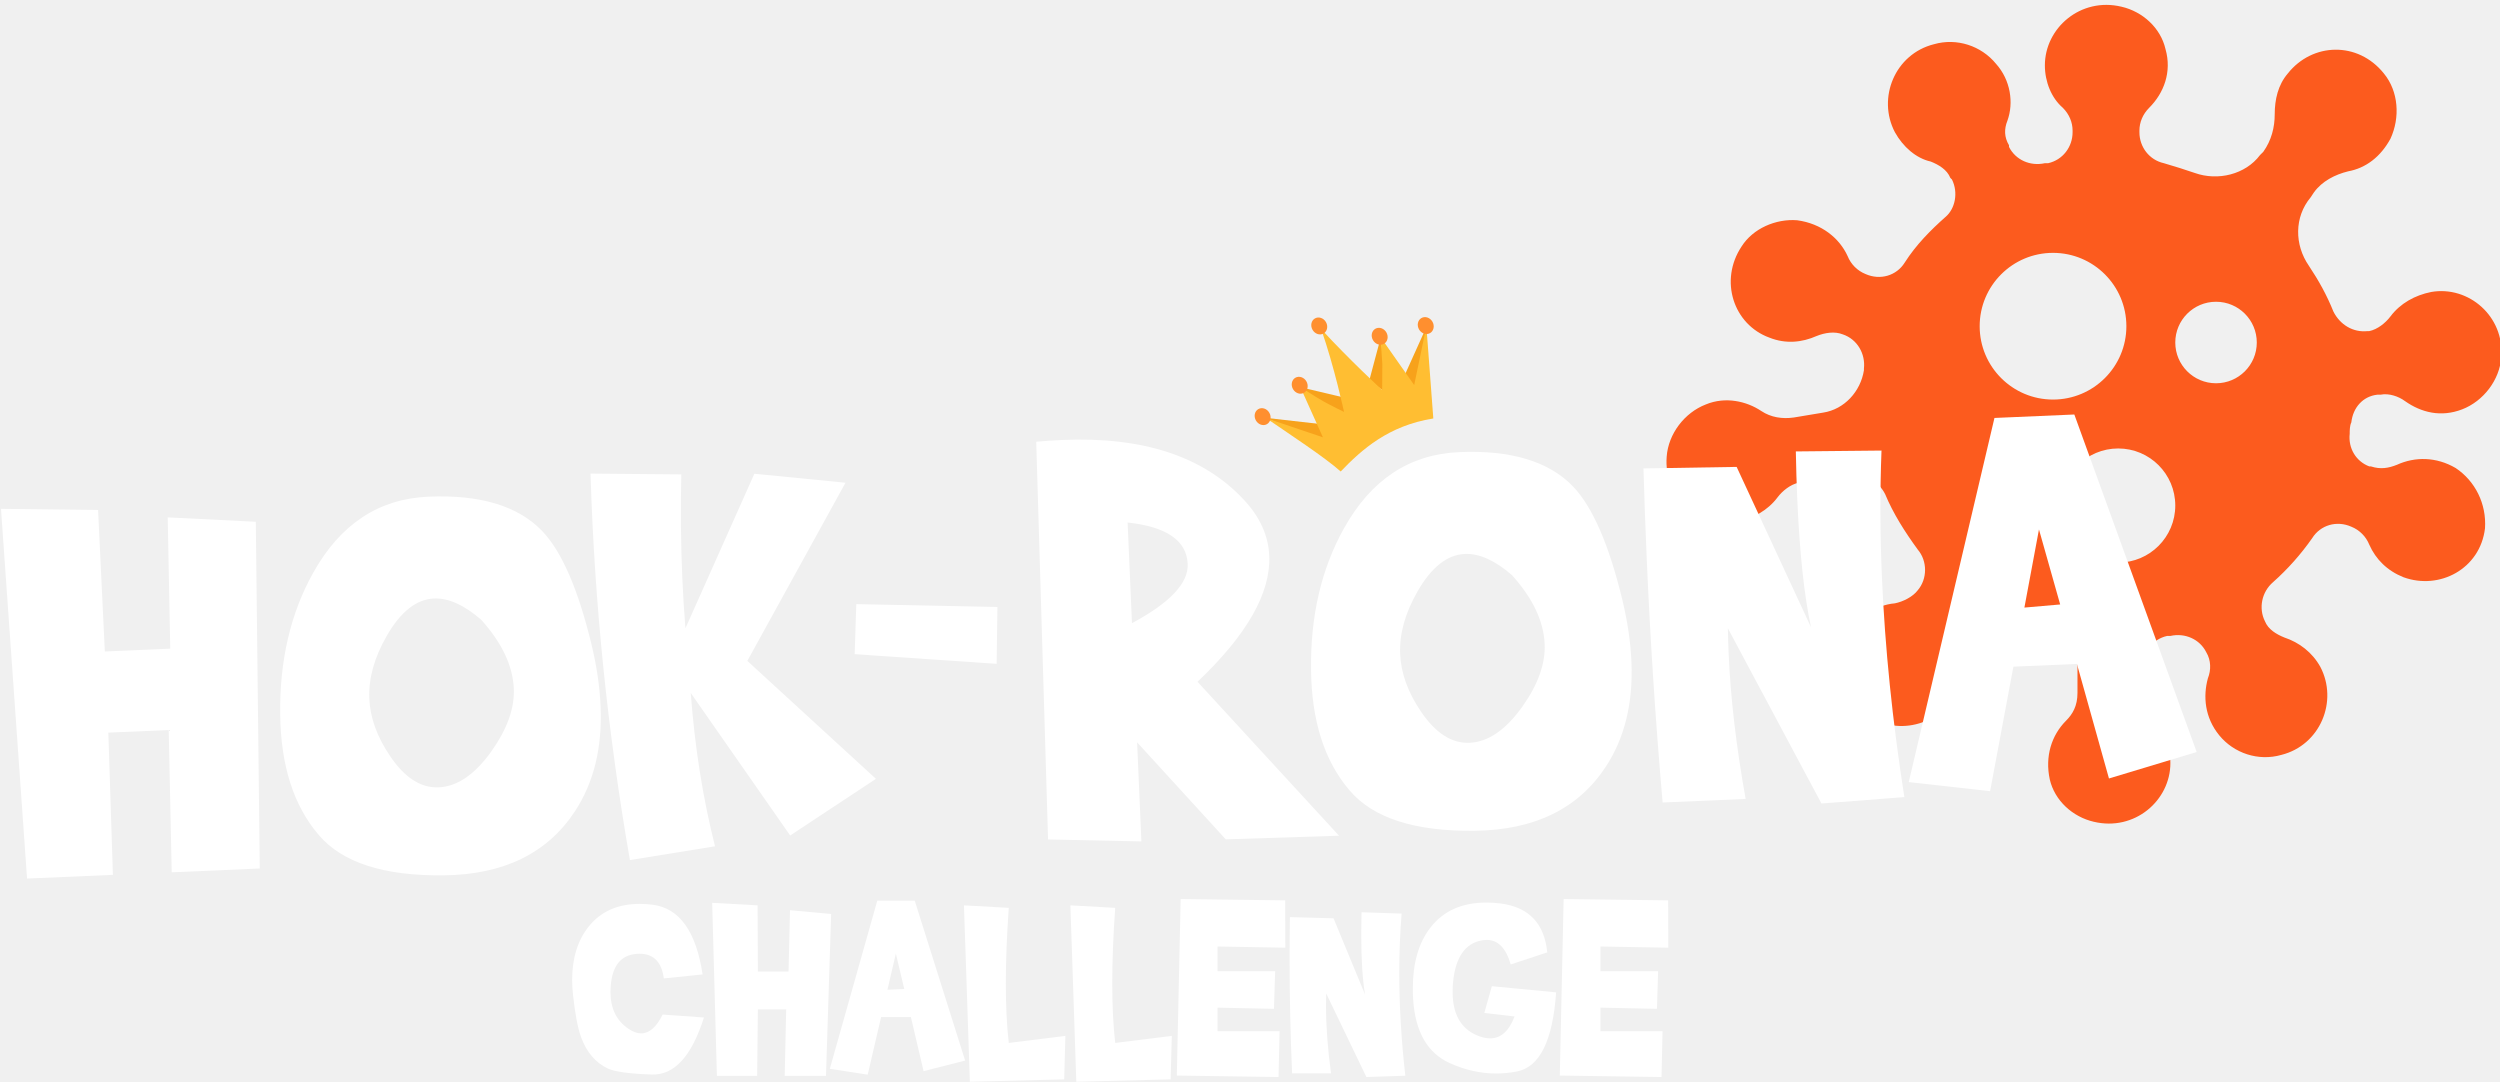
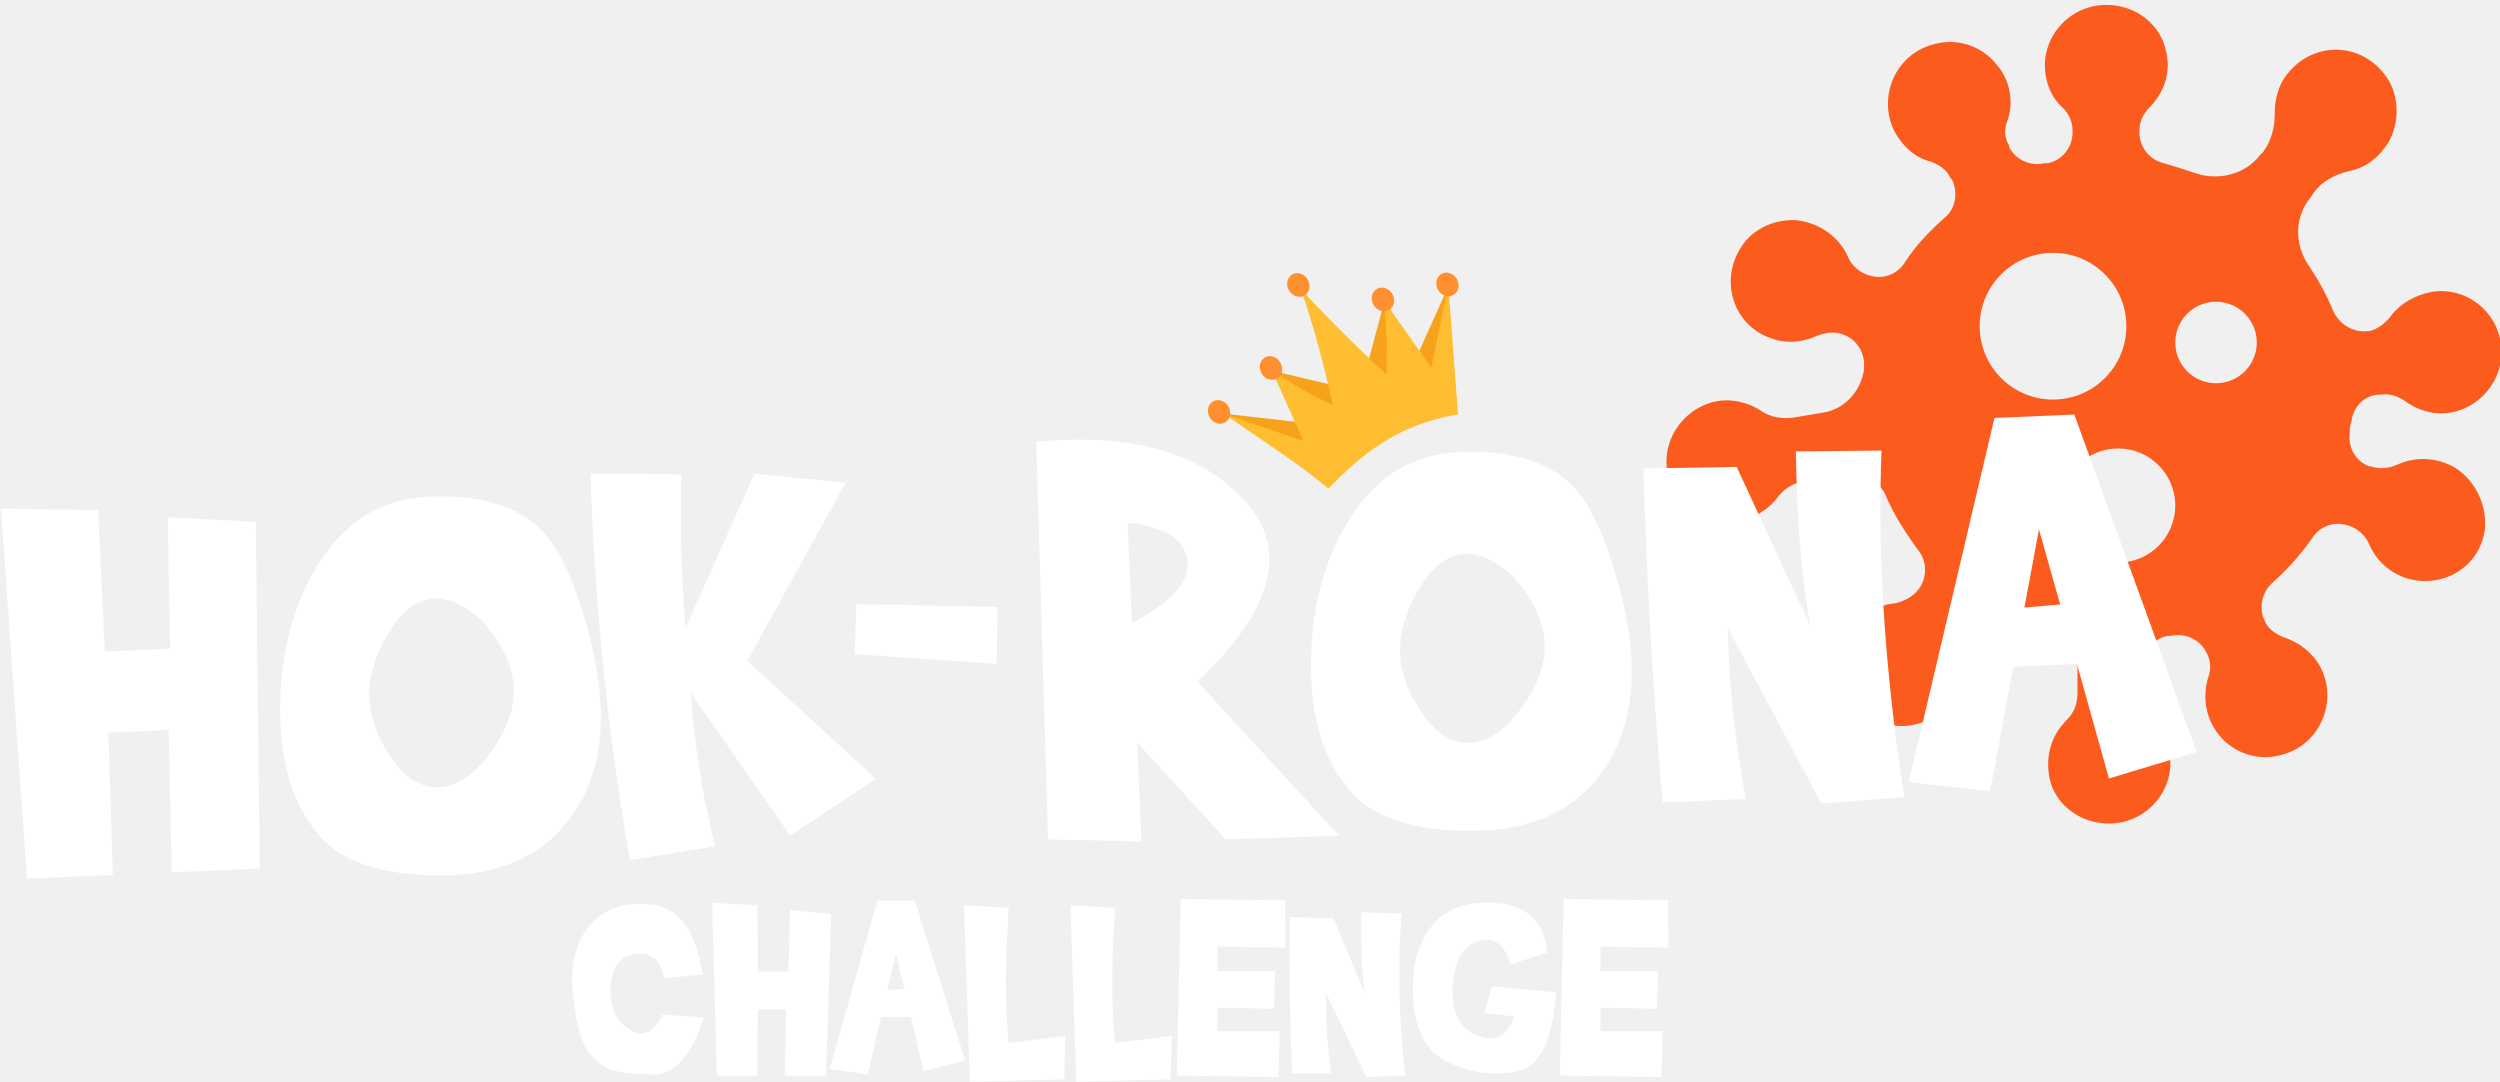
- <svg xmlns="http://www.w3.org/2000/svg" width="520" height="225" viewBox="0 0 520 225" fill="none">
-   <g clip-path="url(#clip0)">
-     <g clip-path="url(#clip1)">
-       <path d="M291.959 78.516L297.049 67.223L294.983 82.391L291.959 78.516Z" fill="#F7A21B" />
-       <path d="M284.839 79.035L288.864 82.217L287.147 70.36L284.839 79.035Z" fill="#F7A21B" />
-       <path d="M280.566 82.929L270.366 80.509L280.959 88.31L280.566 82.929Z" fill="#F7A21B" />
-       <path d="M275.412 88.291L262.937 86.872L277.855 92.558L275.412 88.291Z" fill="#F7A21B" />
-       <path d="M278.861 98.071C275.727 95.224 267.725 89.978 263.376 86.982L275.168 90.962L270.447 80.463C270.447 80.463 273.316 82.379 275.223 83.455C276.887 84.394 279.558 85.676 279.558 85.676C279.558 85.676 277.571 76.384 274.8 68.446C280.526 74.693 287.492 81.134 287.492 81.134L287.526 75.749L287.15 70.117L294.152 80.094L296.69 67.91L298.129 87.04C288.775 88.538 283.24 93.515 278.861 98.071Z" fill="#FFBE32" />
-       <path d="M297.95 66.918C298.445 67.783 298.221 68.843 297.45 69.284C296.679 69.726 295.652 69.382 295.157 68.517C294.662 67.652 294.885 66.593 295.657 66.151C296.428 65.71 297.455 66.053 297.95 66.918Z" fill="#FF8F2F" />
-       <path d="M288.369 69.147C288.864 70.013 288.641 71.072 287.869 71.513C287.098 71.955 286.071 71.612 285.576 70.746C285.081 69.881 285.305 68.822 286.076 68.38C286.847 67.939 287.874 68.282 288.369 69.147Z" fill="#FF8F2F" />
-       <path d="M275.8 67C276.295 67.865 276.071 68.924 275.3 69.366C274.529 69.807 273.502 69.464 273.007 68.599C272.511 67.734 272.735 66.674 273.506 66.233C274.278 65.791 275.304 66.135 275.8 67Z" fill="#FF8F2F" />
-       <path d="M271.735 79.334C272.23 80.199 272.007 81.258 271.235 81.699C270.464 82.141 269.437 81.798 268.942 80.933C268.447 80.067 268.671 79.008 269.442 78.567C270.213 78.125 271.24 78.468 271.735 79.334Z" fill="#FF8F2F" />
-       <path d="M264.023 85.859C264.518 86.724 264.295 87.783 263.523 88.225C262.752 88.666 261.725 88.323 261.23 87.458C260.735 86.593 260.958 85.533 261.73 85.092C262.501 84.65 263.528 84.993 264.023 85.859Z" fill="#FF8F2F" />
+ <svg xmlns="http://www.w3.org/2000/svg" fill="none" height="225" viewBox="0 0 520 225" width="520">
+   <clipPath id="a">
+     <path d="m0 0h520v225h-520z" />
+   </clipPath>
+   <clipPath id="b">
+     <path d="m254.673 38.554h65.806v64.406h-65.806z" transform="matrix(.9788303 .2046737 -.2046737 .9788303 13.28231 -51.3087)" />
+   </clipPath>
+   <g clip-path="url(#a)">
+     <g clip-path="url(#b)">
+       <path d="m294.631 74.28 7.126-15.812-2.891 21.238z" fill="#f7a21b" />
+       <path d="m284.663 75.007 5.635 4.455-2.405-16.602z" fill="#f7a21b" />
+       <path d="m278.679 80.458-14.281-3.388 14.832 10.922z" fill="#f7a21b" />
+       <path d="m271.463 87.965-17.466-1.986 20.887 7.962z" fill="#f7a21b" />
+       <path d="m276.293 101.659c-4.389-3.986-15.592-11.33-21.681-15.525l16.509 5.572-6.61-14.7s4.017 2.682 6.688 4.19c2.33 1.315 6.069 3.109 6.069 3.109s-2.782-13.009-6.662-24.124c8.017 8.746 17.771 17.765 17.771 17.765l.048-7.54-.527-7.886 9.804 13.97 3.553-17.058 2.015 26.785c-13.097 2.096-20.847 9.065-26.977 15.444z" fill="#ffbe32" />
+       <g fill="#ff8f2f">
+         <path d="m303.019 58.041c.693 1.211.38 2.694-.7 3.313-1.08.618-2.517.138-3.211-1.074-.693-1.211-.38-2.694.7-3.313 1.08-.618 2.517-.138 3.211 1.074z" />
+         <path d="m289.605 61.162c.693 1.211.38 2.694-.7 3.312-1.08.618-2.517.138-3.211-1.074-.693-1.211-.38-2.694.7-3.313s2.517-.138 3.211 1.074z" />
+         <path d="m272.006 58.155c.693 1.211.38 2.694-.7 3.313-1.08.618-2.517.137-3.211-1.074-.693-1.211-.38-2.694.7-3.313 1.08-.618 2.517-.138 3.211 1.074z" />
+         <path d="m266.315 75.424c.694 1.211.38 2.694-.7 3.312-1.079.618-2.517.138-3.21-1.074-.694-1.211-.381-2.694.699-3.313s2.518-.138 3.211 1.074z" />
+         <path d="m255.517 84.56c.693 1.211.38 2.694-.7 3.313s-2.517.138-3.211-1.074c-.693-1.211-.38-2.694.7-3.312 1.08-.618 2.517-.138 3.211 1.074z" />
+       </g>
    </g>
-     <path fill-rule="evenodd" clip-rule="evenodd" d="M498.571 96.672C502.301 94.977 506.708 94.977 510.777 97.35C514.846 100.062 517.219 104.809 516.88 109.895C515.863 118.372 507.387 122.78 499.927 120.067C496.537 118.711 494.163 116.337 492.807 113.286C492.129 111.591 490.772 110.234 489.077 109.556C486.026 108.2 482.635 109.217 480.94 111.93C478.566 115.32 475.854 118.372 472.802 121.084C470.429 123.119 469.751 126.509 471.107 129.222C471.785 130.917 473.48 131.934 475.176 132.612C478.227 133.63 480.94 135.664 482.635 138.716C486.365 145.836 482.635 154.991 474.497 157.025C469.751 158.381 464.665 156.686 461.613 152.956C458.562 149.227 458.222 144.819 459.24 141.089C459.918 139.394 459.918 137.359 458.901 135.664C457.544 132.952 454.493 131.595 451.441 132.273H450.763C447.712 132.952 445.677 135.664 445.677 138.716V145.158C445.677 146.853 446.355 148.548 447.712 149.905C450.085 151.939 451.441 155.33 451.441 158.72C451.441 166.519 443.982 172.961 435.505 170.927C431.097 169.909 427.368 166.519 426.351 162.111C425.333 157.364 426.69 152.956 429.741 149.905C431.097 148.548 432.115 146.853 432.115 144.141V138.716C432.115 135.664 430.08 132.952 427.029 132.273C423.638 131.595 420.587 130.578 417.874 129.222C415.162 127.866 411.771 128.883 409.737 131.256C408.719 132.952 408.041 134.647 408.38 136.681C408.719 140.072 407.702 143.462 405.668 146.175C400.582 152.278 391.088 152.956 385.663 146.175C382.612 142.445 381.933 137.698 383.968 133.291C386.002 128.544 390.071 125.831 394.14 125.492C395.835 125.153 397.869 124.136 398.887 122.78C400.921 120.406 400.921 116.677 398.887 114.303C396.174 110.573 393.801 106.844 392.105 102.775C390.749 100.062 387.697 98.367 384.646 98.706L374.135 100.402C372.44 100.741 370.744 102.097 369.727 103.453C367.693 106.166 364.641 107.861 361.251 108.539C353.452 109.895 345.993 103.453 346.671 94.977C347.01 90.23 350.401 85.822 354.808 84.126C358.877 82.431 363.285 83.448 366.337 85.483C368.371 86.839 370.744 87.178 373.118 86.839L379.221 85.822C383.629 85.144 387.019 81.414 387.697 77.006V76.667C388.037 73.616 386.341 70.564 383.29 69.547C381.594 68.869 379.56 69.208 377.865 69.886C374.813 71.242 371.422 71.581 368.032 70.225C360.572 67.513 357.521 58.358 362.268 51.237C364.641 47.508 369.388 45.473 373.796 45.812C378.882 46.491 382.612 49.542 384.307 53.272C384.985 54.967 386.341 56.323 388.037 57.002C391.088 58.358 394.479 57.341 396.174 54.628C398.547 50.898 401.599 47.847 404.651 45.134C406.685 43.439 407.363 40.048 406.007 37.336L405.668 36.997C404.99 35.301 403.294 34.284 401.599 33.606C398.547 32.928 395.835 30.555 394.14 27.503C390.41 20.383 394.14 11.228 402.277 9.194C407.024 7.837 412.11 9.533 415.162 13.262C418.213 16.653 418.891 21.4 417.535 25.13C416.857 26.825 416.857 28.52 417.874 30.216V30.555C419.23 33.267 422.282 34.623 425.333 33.945H426.012C429.063 33.267 431.097 30.555 431.097 27.503V27.164C431.097 25.469 430.419 23.773 429.063 22.417C426.69 20.383 425.333 16.992 425.333 13.601C425.333 5.803 432.793 -0.639 441.269 1.395C445.677 2.412 449.407 5.803 450.424 10.211C451.78 14.958 450.085 19.366 447.033 22.417C445.677 23.773 444.999 25.469 444.999 27.164V27.503C444.999 30.555 447.033 33.267 450.085 33.945C452.458 34.623 454.493 35.301 456.527 35.98L456.527 35.98C461.274 37.675 467.038 36.319 470.09 32.25L470.768 31.572C472.463 29.198 473.141 26.486 473.141 23.773C473.141 20.722 473.819 17.67 475.854 15.297C480.94 8.855 490.433 8.516 495.858 15.297C498.91 19.026 499.249 24.451 497.215 28.859C495.18 32.589 492.129 34.962 488.399 35.641C485.687 36.319 482.974 37.675 481.279 40.048L480.601 41.066C477.21 45.134 477.21 50.898 480.262 55.306C482.296 58.358 483.991 61.409 485.347 64.8C486.704 67.513 489.416 69.208 492.468 68.869H492.807C494.502 68.53 496.197 67.173 497.215 65.817C499.249 63.105 502.301 61.409 505.691 60.731C513.49 59.375 520.949 65.817 520.271 74.294C519.932 79.041 516.541 83.448 512.133 85.144C507.726 86.839 503.657 85.822 500.266 83.448C498.91 82.431 496.876 81.753 495.18 82.092H494.502C491.451 82.431 489.416 84.805 489.077 87.856C488.738 88.534 488.738 89.552 488.738 90.23C488.399 93.281 490.094 95.994 492.807 97.011H493.146C495.18 97.689 496.876 97.35 498.571 96.672ZM442.287 67.852C442.287 76.278 435.455 83.109 427.029 83.109C418.602 83.109 411.771 76.278 411.771 67.852C411.771 59.425 418.602 52.594 427.029 52.594C435.455 52.594 442.287 59.425 442.287 67.852ZM440.591 117.016C447.145 117.016 452.458 111.702 452.458 105.148C452.458 98.594 447.145 93.281 440.591 93.281C434.037 93.281 428.724 98.594 428.724 105.148C428.724 111.702 434.037 117.016 440.591 117.016ZM469.412 71.242C469.412 75.924 465.616 79.719 460.935 79.719C456.253 79.719 452.458 75.924 452.458 71.242C452.458 66.561 456.253 62.766 460.935 62.766C465.616 62.766 469.412 66.561 469.412 71.242Z" fill="#FC5B1E" />
-     <path d="M177.77 136.065L178.11 125.658L207.464 126.26L207.302 138.071L177.77 136.065Z" fill="white" />
-     <path d="M146.141 202.683C144.792 193.777 141.358 188.946 135.839 188.192C134.939 188.07 134.009 188.009 133.048 188.009C128.531 188.009 125.015 189.558 122.501 192.656C120.171 195.529 119.005 199.269 119.005 203.875C119.005 204.772 119.067 205.791 119.189 206.932C119.619 210.907 120.171 213.821 120.845 215.676C121.99 218.835 123.85 221.026 126.425 222.249C127.836 222.921 130.882 223.339 135.563 223.502C140.244 223.665 143.862 219.711 146.417 211.64L137.832 211.029C136.544 213.638 135.052 214.942 133.355 214.942C132.558 214.942 131.699 214.636 130.779 214.025C128.245 212.354 126.977 209.776 126.977 206.29C126.977 205.944 126.998 205.516 127.039 205.006C127.366 200.849 129.165 198.648 132.435 198.403C135.706 198.158 137.586 199.86 138.077 203.508L146.141 202.683Z" fill="white" />
-     <path d="M148.134 187.795L149.115 223.777H157.486L157.639 209.959H163.526L163.219 223.777H171.805L172.878 190.118L164.323 189.323L164.017 202.072H157.639L157.578 188.315L148.134 187.795Z" fill="white" />
-     <path d="M188.086 205.71L186.338 198.342L184.591 205.862L188.086 205.71ZM183.272 211.549L180.482 223.533L172.602 222.31L182.475 187.336H190.263L200.749 220.598L192.103 222.799L189.466 211.549H183.272Z" fill="white" />
-     <path d="M209.825 188.834C209.416 194.622 209.212 199.86 209.212 204.548C209.212 209.215 209.416 213.342 209.825 216.929L221.599 215.462L221.354 224.511L201.73 225L200.504 188.315L209.825 188.834Z" fill="white" />
-     <path d="M231.963 188.834C231.554 194.622 231.35 199.86 231.35 204.548C231.35 209.215 231.554 213.342 231.963 216.929L243.737 215.462L243.492 224.511L223.868 225L222.642 188.315L231.963 188.834Z" fill="white" />
-     <path d="M245.577 187L244.779 223.716L265.936 224.022L266.151 214.484H253.242V209.592L264.985 209.837L265.231 202.01H253.242V196.874L267.346 197.119L267.316 187.275L245.577 187Z" fill="white" />
-     <path d="M268.297 190.76C268.256 193.695 268.236 196.63 268.236 199.565C268.236 207.411 268.409 215.309 268.757 223.257H276.852C276.157 218.142 275.809 213.424 275.809 209.103C275.809 208.267 275.819 207.442 275.84 206.627L284.21 224.022L292.305 223.747C291.467 216.308 291.048 209.184 291.048 202.377C291.048 198.138 291.211 194.021 291.538 190.027L283.198 189.751C283.158 191.341 283.137 192.859 283.137 194.307C283.137 199.585 283.403 203.773 283.934 206.871L277.373 191.005L268.297 190.76Z" fill="white" />
-     <path d="M321.832 198.097C321.239 192.065 317.989 188.671 312.082 187.917C311.121 187.795 310.15 187.734 309.169 187.734C304.059 187.734 300.165 189.486 297.487 192.992C295.075 196.131 293.869 200.319 293.869 205.557C293.869 206.413 293.889 207.167 293.93 207.819C294.359 214.585 296.894 219.018 301.534 221.117C304.723 222.564 307.942 223.288 311.193 223.288C312.664 223.288 314.116 223.145 315.547 222.86C320.268 221.923 322.977 216.44 323.672 206.413L310.303 205.129L308.74 210.693L315.025 211.426C313.881 214.463 312.184 215.981 309.935 215.981C309.097 215.981 308.177 215.767 307.176 215.34C303.824 213.892 302.147 210.896 302.147 206.352C302.147 205.781 302.158 205.343 302.178 205.037C302.526 199.758 304.324 196.661 307.574 195.743C308.147 195.58 308.699 195.499 309.23 195.499C311.581 195.499 313.247 197.201 314.228 200.604L321.832 198.097Z" fill="white" />
-     <path d="M325.236 187L324.438 223.716L345.595 224.022L345.81 214.484H332.901V209.592L344.644 209.837L344.89 202.01H332.901V196.874L347.005 197.119L346.975 187.275L325.236 187Z" fill="white" />
-     <path d="M0.206 105.84L5.627 182.738L23.484 181.966L22.534 152.386L35.092 151.843L35.716 181.437L54.031 180.646L53.208 108.529L34.885 107.618L35.41 134.922L21.804 135.51L20.401 106.081L0.206 105.84Z" fill="white" />
-     <path d="M58.28 148.547C58.146 137.369 60.431 127.571 65.135 119.154C70.771 109.037 78.756 103.755 89.091 103.309C99.862 102.843 107.763 105.232 112.796 110.476C116.869 114.756 120.29 122.647 123.059 134.148C124.125 138.602 124.746 142.857 124.921 146.912C125.293 155.503 123.511 162.788 119.575 168.769C113.836 177.493 104.743 181.927 92.299 182.072C79.853 182.216 71.192 179.423 66.313 173.692C61.068 167.584 58.391 159.203 58.28 148.547ZM100.093 128.915C96.552 125.835 93.277 124.36 90.268 124.49C86.605 124.649 83.331 127.237 80.446 132.255C77.846 136.78 76.636 141.135 76.817 145.321C76.989 149.29 78.427 153.269 81.134 157.258C84.168 161.758 87.539 163.928 91.245 163.768C95.126 163.6 98.796 161.082 102.256 156.214C105.509 151.618 107.047 147.291 106.872 143.236C106.667 138.483 104.407 133.709 100.093 128.915Z" fill="white" />
-     <path d="M122.829 98.508C123.641 125.385 126.372 152.179 131.022 178.891L148.723 176.028C146.193 166.002 144.51 155.371 143.675 144.135L164.354 173.78L182.194 161.999L155.445 137.467L175.862 100.41L156.908 98.542L142.569 130.683C142.288 127.201 142.07 123.693 141.918 120.161C141.612 113.096 141.543 105.935 141.71 98.675L122.829 98.508Z" fill="white" />
-     <path d="M215.534 91.88L217.996 174.607L237.411 175.013L236.52 154.408L254.955 174.582L278.514 173.826L249.082 141.807C259.365 132.057 264.339 123.323 264.005 115.605C263.826 111.462 262.109 107.626 258.855 104.097C250.466 94.979 237.833 90.785 220.957 91.514C219.169 91.591 217.362 91.713 215.534 91.88ZM235.449 129.618L234.544 108.686C242.664 109.559 246.83 112.437 247.041 117.321C247.212 121.289 243.348 125.388 235.449 129.618Z" fill="white" />
-     <path d="M272.696 139.28C272.562 128.101 274.847 118.303 279.551 109.887C285.187 99.769 293.172 94.487 303.507 94.041C314.278 93.575 322.18 95.964 327.212 101.208C331.285 105.488 334.706 113.379 337.475 124.88C338.542 129.334 339.162 133.589 339.338 137.644C339.709 146.235 337.927 153.52 333.991 159.501C328.252 168.225 319.16 172.659 306.715 172.804C294.27 172.948 285.608 170.155 280.729 164.425C275.485 158.316 272.807 149.935 272.696 139.28ZM314.509 119.647C310.968 116.567 307.693 115.092 304.685 115.222C301.022 115.381 297.748 117.969 294.863 122.987C292.262 127.512 291.052 131.867 291.233 136.054C291.405 140.022 292.844 144.001 295.55 147.991C298.584 152.49 301.955 154.66 305.661 154.5C309.543 154.332 313.213 151.814 316.672 146.947C319.925 142.35 321.464 138.024 321.288 133.968C321.083 129.215 318.823 124.441 314.509 119.647Z" fill="white" />
-     <path d="M341.838 97.43C342.022 103.713 342.25 109.994 342.522 116.274C343.247 133.063 344.348 149.944 345.825 166.919L363.093 166.173C361.137 155.291 359.96 145.228 359.56 135.984C359.483 134.196 359.428 132.429 359.397 130.683L378.862 167.129L396.105 165.794C393.629 149.955 392.077 134.753 391.447 120.188C391.055 111.118 391.023 102.294 391.352 93.717L373.534 93.897C373.594 97.302 373.691 100.553 373.825 103.649C374.313 114.943 375.267 123.88 376.688 130.459L361.222 97.116L341.838 97.43Z" fill="white" />
-     <path d="M428.516 125.729L424.106 110.126L421.074 126.378L428.516 125.729ZM418.787 138.666L413.943 164.565L397.019 162.675L414.847 86.934L431.461 86.216L456.908 156.416L438.665 161.923L432 138.095L418.787 138.666Z" fill="white" />
+     <path clip-rule="evenodd" d="m498.571 96.672c3.73-1.695 8.137-1.695 12.206.678 4.069 2.712 6.442 7.459 6.103 12.545-1.017 8.477-9.493 12.885-16.953 10.172-3.39-1.356-5.764-3.73-7.12-6.781-.678-1.695-2.035-3.052-3.73-3.73-3.051-1.356-6.442-.339-8.137 2.374-2.374 3.39-5.086 6.442-8.138 9.154-2.373 2.035-3.051 5.425-1.695 8.138.678 1.695 2.373 2.712 4.069 3.39 3.051 1.018 5.764 3.052 7.459 6.104 3.73 7.12 0 16.275-8.138 18.309-4.746 1.356-9.832-.339-12.884-4.069-3.051-3.729-3.391-8.137-2.373-11.867.678-1.695.678-3.73-.339-5.425-1.357-2.712-4.408-4.069-7.46-3.391h-.678c-3.051.679-5.086 3.391-5.086 6.443v6.442c0 1.695.678 3.39 2.035 4.747 2.373 2.034 3.729 5.425 3.729 8.815 0 7.799-7.459 14.241-15.936 12.207-4.408-1.018-8.137-4.408-9.154-8.816-1.018-4.747.339-9.155 3.39-12.206 1.356-1.357 2.374-3.052 2.374-5.764v-5.425c0-3.052-2.035-5.764-5.086-6.443-3.391-.678-6.442-1.695-9.155-3.051-2.712-1.356-6.103-.339-8.137 2.034-1.018 1.696-1.696 3.391-1.357 5.425.339 3.391-.678 6.781-2.712 9.494-5.086 6.103-14.58 6.781-20.005 0-3.051-3.73-3.73-8.477-1.695-12.884 2.034-4.747 6.103-7.46 10.172-7.799 1.695-.339 3.729-1.356 4.747-2.712 2.034-2.374 2.034-6.103 0-8.477-2.713-3.73-5.086-7.459-6.782-11.528-1.356-2.713-4.408-4.408-7.459-4.069l-10.511 1.696c-1.695.339-3.391 1.695-4.408 3.051-2.034 2.713-5.086 4.408-8.476 5.086-7.799 1.356-15.258-5.086-14.58-13.562.339-4.747 3.73-9.155 8.137-10.85 4.069-1.695 8.477-.678 11.529 1.356 2.034 1.356 4.407 1.695 6.781 1.356l6.103-1.017c4.408-.678 7.798-4.408 8.476-8.816v-.339c.34-3.052-1.356-6.103-4.407-7.12-1.696-.678-3.73-.339-5.425.339-3.052 1.356-6.443 1.695-9.833.339-7.46-2.712-10.511-11.867-5.764-18.988 2.373-3.73 7.12-5.764 11.528-5.425 5.086.678 8.816 3.73 10.511 7.459.678 1.695 2.034 3.052 3.73 3.73 3.051 1.356 6.442.339 8.137-2.373 2.373-3.73 5.425-6.781 8.477-9.494 2.034-1.695 2.712-5.086 1.356-7.798l-.339-.339c-.678-1.695-2.374-2.712-4.069-3.391-3.052-.678-5.764-3.051-7.459-6.103-3.73-7.12 0-16.275 8.137-18.309 4.747-1.356 9.833.339 12.885 4.069 3.051 3.391 3.729 8.137 2.373 11.867-.678 1.695-.678 3.391.339 5.086v.339c1.356 2.712 4.408 4.069 7.459 3.391h.679c3.051-.678 5.085-3.391 5.085-6.442v-.339c0-1.695-.678-3.391-2.034-4.747-2.373-2.034-3.73-5.425-3.73-8.816 0-7.798 7.46-14.241 15.936-12.206 4.408 1.017 8.138 4.408 9.155 8.816 1.356 4.747-.339 9.155-3.391 12.206-1.356 1.356-2.034 3.051-2.034 4.747v.339c0 3.052 2.034 5.764 5.086 6.442 2.373.678 4.408 1.356 6.442 2.034v0c4.747 1.695 10.511.339 13.563-3.73l.678-.678c1.695-2.373 2.373-5.086 2.373-7.798 0-3.052.678-6.103 2.713-8.477 5.086-6.442 14.579-6.781 20.004 0 3.052 3.73 3.391 9.155 1.357 13.562-2.035 3.73-5.086 6.103-8.816 6.781-2.712.678-5.425 2.034-7.12 4.408l-.678 1.017c-3.391 4.069-3.391 9.833-.339 14.241 2.034 3.052 3.729 6.103 5.085 9.494 1.357 2.712 4.069 4.408 7.121 4.069h.339c1.695-.339 3.39-1.695 4.408-3.051 2.034-2.712 5.086-4.408 8.476-5.086 7.799-1.356 15.258 5.086 14.58 13.562-.339 4.747-3.73 9.155-8.138 10.85-4.407 1.695-8.476.678-11.867-1.695-1.356-1.017-3.39-1.695-5.086-1.356h-.678c-3.051.339-5.086 2.712-5.425 5.764-.339.678-.339 1.695-.339 2.373-.339 3.051 1.356 5.764 4.069 6.781h.339c2.034.678 3.73.339 5.425-.339zm-56.284-28.82c0 8.427-6.832 15.258-15.258 15.258-8.427 0-15.258-6.831-15.258-15.258 0-8.427 6.831-15.258 15.258-15.258 8.426 0 15.258 6.831 15.258 15.258zm-1.696 49.164c6.554 0 11.867-5.314 11.867-11.868 0-6.554-5.313-11.867-11.867-11.867s-11.867 5.313-11.867 11.867c0 6.554 5.313 11.868 11.867 11.868zm28.821-45.774c0 4.681-3.796 8.476-8.477 8.476-4.682 0-8.477-3.795-8.477-8.476s3.795-8.477 8.477-8.477c4.681 0 8.477 3.795 8.477 8.477z" fill="#fc5b1e" fill-rule="evenodd" />
+     <g fill="#fff">
+       <path d="m177.77 136.065.34-10.407 29.354.602-.162 11.811z" />
+       <path d="m146.141 202.683c-1.349-8.906-4.783-13.737-10.302-14.491-.9-.122-1.83-.183-2.791-.183-4.517 0-8.033 1.549-10.547 4.647-2.33 2.873-3.496 6.613-3.496 11.219 0 .897.062 1.916.184 3.057.43 3.975.982 6.889 1.656 8.744 1.145 3.159 3.005 5.35 5.58 6.573 1.411.672 4.457 1.09 9.138 1.253s8.299-3.791 10.854-11.862l-8.585-.611c-1.288 2.609-2.78 3.913-4.477 3.913-.797 0-1.656-.306-2.576-.917-2.534-1.671-3.802-4.249-3.802-7.735 0-.346.021-.774.062-1.284.327-4.157 2.126-6.358 5.396-6.603 3.271-.245 5.151 1.457 5.642 5.105z" />
+       <path d="m148.134 187.795.981 35.982h8.371l.153-13.818h5.887l-.307 13.818h8.586l1.073-33.659-8.555-.795-.306 12.749h-6.378l-.061-13.757z" />
+       <path d="m188.086 205.71-1.748-7.368-1.747 7.52zm-4.814 5.839-2.79 11.984-7.88-1.223 9.873-34.974h7.788l10.486 33.262-8.646 2.201-2.637-11.25z" />
+       <path d="m209.825 188.834c-.409 5.788-.613 11.026-.613 15.714 0 4.667.204 8.794.613 12.381l11.774-1.467-.245 9.049-19.624.489-1.226-36.685z" />
+       <path d="m231.963 188.834c-.409 5.788-.613 11.026-.613 15.714 0 4.667.204 8.794.613 12.381l11.774-1.467-.245 9.049-19.624.489-1.226-36.685z" />
+       <path d="m245.577 187-.798 36.716 21.157.306.215-9.538h-12.909v-4.892l11.743.245.246-7.827h-11.989v-5.136l14.104.245-.03-9.844z" />
+       <path d="m268.297 190.76c-.041 2.935-.061 5.87-.061 8.805 0 7.846.173 15.744.521 23.692h8.095c-.695-5.115-1.043-9.833-1.043-14.154 0-.836.01-1.661.031-2.476l8.37 17.395 8.095-.275c-.838-7.439-1.257-14.563-1.257-21.37 0-4.239.163-8.356.49-12.35l-8.34-.276c-.04 1.59-.061 3.108-.061 4.556 0 5.278.266 9.466.797 12.564l-6.561-15.866z" />
+       <path d="m321.832 198.097c-.593-6.032-3.843-9.426-9.75-10.18-.961-.122-1.932-.183-2.913-.183-5.11 0-9.004 1.752-11.682 5.258-2.412 3.139-3.618 7.327-3.618 12.565 0 .856.02 1.61.061 2.262.429 6.766 2.964 11.199 7.604 13.298 3.189 1.447 6.408 2.171 9.659 2.171 1.471 0 2.923-.143 4.354-.428 4.721-.937 7.43-6.42 8.125-16.447l-13.369-1.284-1.563 5.564 6.285.733c-1.144 3.037-2.841 4.555-5.09 4.555-.838 0-1.758-.214-2.759-.641-3.352-1.448-5.029-4.444-5.029-8.988 0-.571.011-1.009.031-1.315.348-5.279 2.146-8.376 5.396-9.294.573-.163 1.125-.244 1.656-.244 2.351 0 4.017 1.702 4.998 5.105z" />
+       <path d="m325.236 187-.798 36.716 21.157.306.215-9.538h-12.909v-4.892l11.743.245.246-7.827h-11.989v-5.136l14.104.245-.03-9.844z" />
+       <path d="m.206 105.84 5.421 76.898 17.857-.772-.951-29.58 12.559-.543.624 29.594 18.315-.791-.824-72.117-18.323-.911.525 27.304-13.605.588-1.403-29.429z" />
+       <path d="m58.28 148.547c-.134-11.178 2.151-20.976 6.856-29.393 5.635-10.117 13.621-15.399 23.956-15.845 10.771-.466 18.672 1.923 23.705 7.167 4.073 4.28 7.494 12.171 10.263 23.672 1.066 4.454 1.687 8.709 1.862 12.764.372 8.591-1.41 15.876-5.346 21.857-5.739 8.724-14.832 13.158-27.276 13.303-12.445.144-21.107-2.649-25.985-8.38-5.245-6.108-7.922-14.489-8.033-25.145zm41.813-19.632c-3.541-3.08-6.816-4.555-9.825-4.425-3.663.159-6.937 2.747-9.822 7.765-2.6 4.525-3.81 8.88-3.629 13.066.172 3.969 1.61 7.948 4.317 11.937 3.034 4.5 6.405 6.67 10.111 6.51 3.881-.168 7.551-2.686 11.011-7.554 3.253-4.596 4.791-8.923 4.616-12.978-.205-4.753-2.465-9.527-6.779-14.321z" />
+       <path d="m122.829 98.508c.812 26.877 3.543 53.671 8.193 80.383l17.701-2.863c-2.53-10.026-4.213-20.657-5.048-31.893l20.679 29.645 17.84-11.781-26.749-24.532 20.417-37.057-18.954-1.868-14.339 32.141c-.281-3.482-.499-6.99-.651-10.522-.306-7.065-.375-14.226-.208-21.486z" />
+       <path d="m215.534 91.88 2.462 82.727 19.415.406-.891-20.605 18.435 20.174 23.559-.756-29.432-32.019c10.283-9.75 15.257-18.484 14.923-26.202-.179-4.143-1.896-7.979-5.15-11.508-8.389-9.118-21.022-13.312-37.898-12.583-1.788.077-3.595.199-5.423.365zm19.915 37.738-.905-20.932c8.12.873 12.286 3.751 12.497 8.635.171 3.968-3.693 8.067-11.592 12.297z" />
+       <path d="m272.696 139.28c-.134-11.179 2.151-20.977 6.855-29.393 5.636-10.118 13.621-15.4 23.956-15.846 10.771-.466 18.673 1.923 23.705 7.167 4.073 4.28 7.494 12.171 10.263 23.672 1.067 4.454 1.687 8.709 1.863 12.764.371 8.591-1.411 15.876-5.347 21.857-5.739 8.724-14.831 13.158-27.276 13.303-12.445.144-21.107-2.649-25.986-8.379-5.244-6.109-7.922-14.49-8.033-25.145zm41.813-19.633c-3.541-3.08-6.816-4.555-9.824-4.425-3.663.159-6.937 2.747-9.822 7.765-2.601 4.525-3.811 8.88-3.63 13.067.172 3.968 1.611 7.947 4.317 11.937 3.034 4.499 6.405 6.669 10.111 6.509 3.882-.168 7.552-2.686 11.011-7.553 3.253-4.597 4.792-8.923 4.616-12.979-.205-4.753-2.465-9.527-6.779-14.321z" />
+       <path d="m341.838 97.43c.184 6.283.412 12.564.684 18.844.725 16.789 1.826 33.67 3.303 50.645l17.268-.746c-1.956-10.882-3.133-20.945-3.533-30.189-.077-1.788-.132-3.555-.163-5.301l19.465 36.446 17.243-1.335c-2.476-15.839-4.028-31.041-4.658-45.606-.392-9.07-.424-17.894-.095-26.471l-17.818.18c.06 3.405.157 6.656.291 9.752.488 11.294 1.442 20.231 2.863 26.81l-15.466-33.343z" />
+       <path d="m428.516 125.729-4.41-15.603-3.032 16.252zm-9.729 12.937-4.844 25.899-16.924-1.89 17.828-75.74 16.614-.718 25.447 70.2-18.243 5.507-6.665-23.828z" />
+     </g>
  </g>
-   <defs>
-     <clipPath id="clip0">
-       <rect width="520" height="225" fill="white" />
-     </clipPath>
-     <clipPath id="clip1">
-       <rect x="263.42" y="53" width="47" height="46" transform="rotate(11.8104 263.42 53)" fill="white" />
-     </clipPath>
-   </defs>
</svg>
